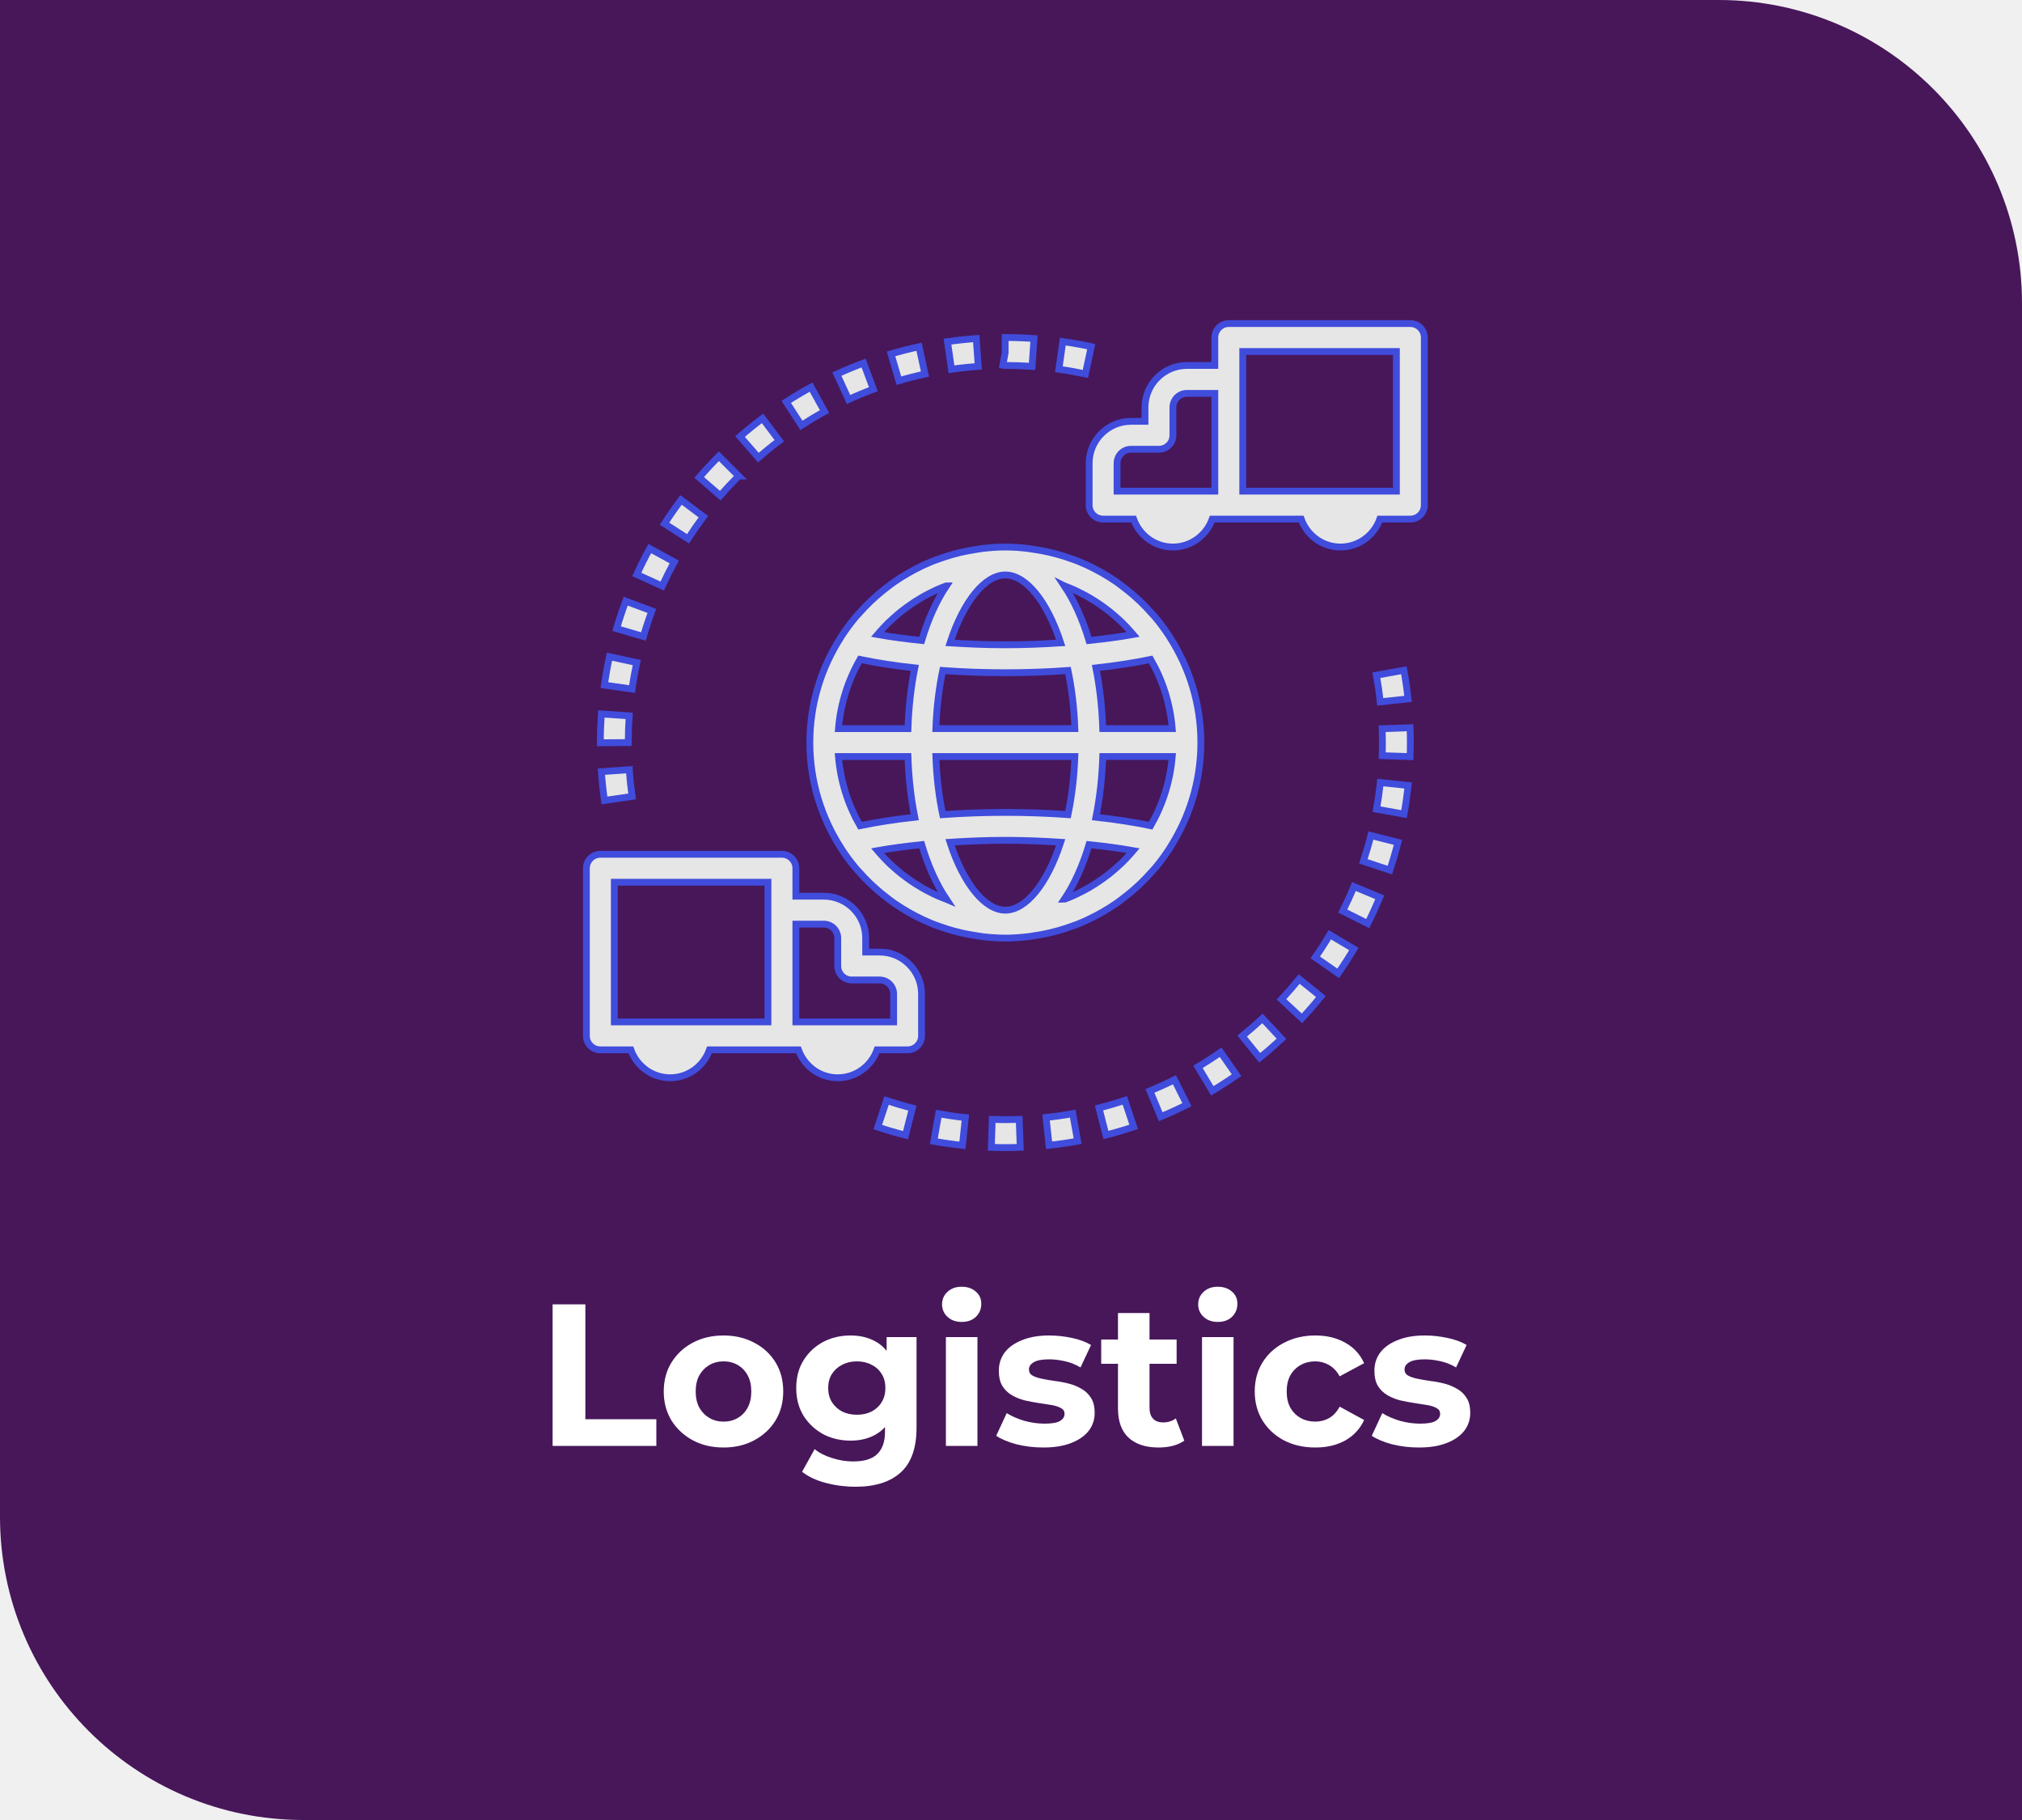
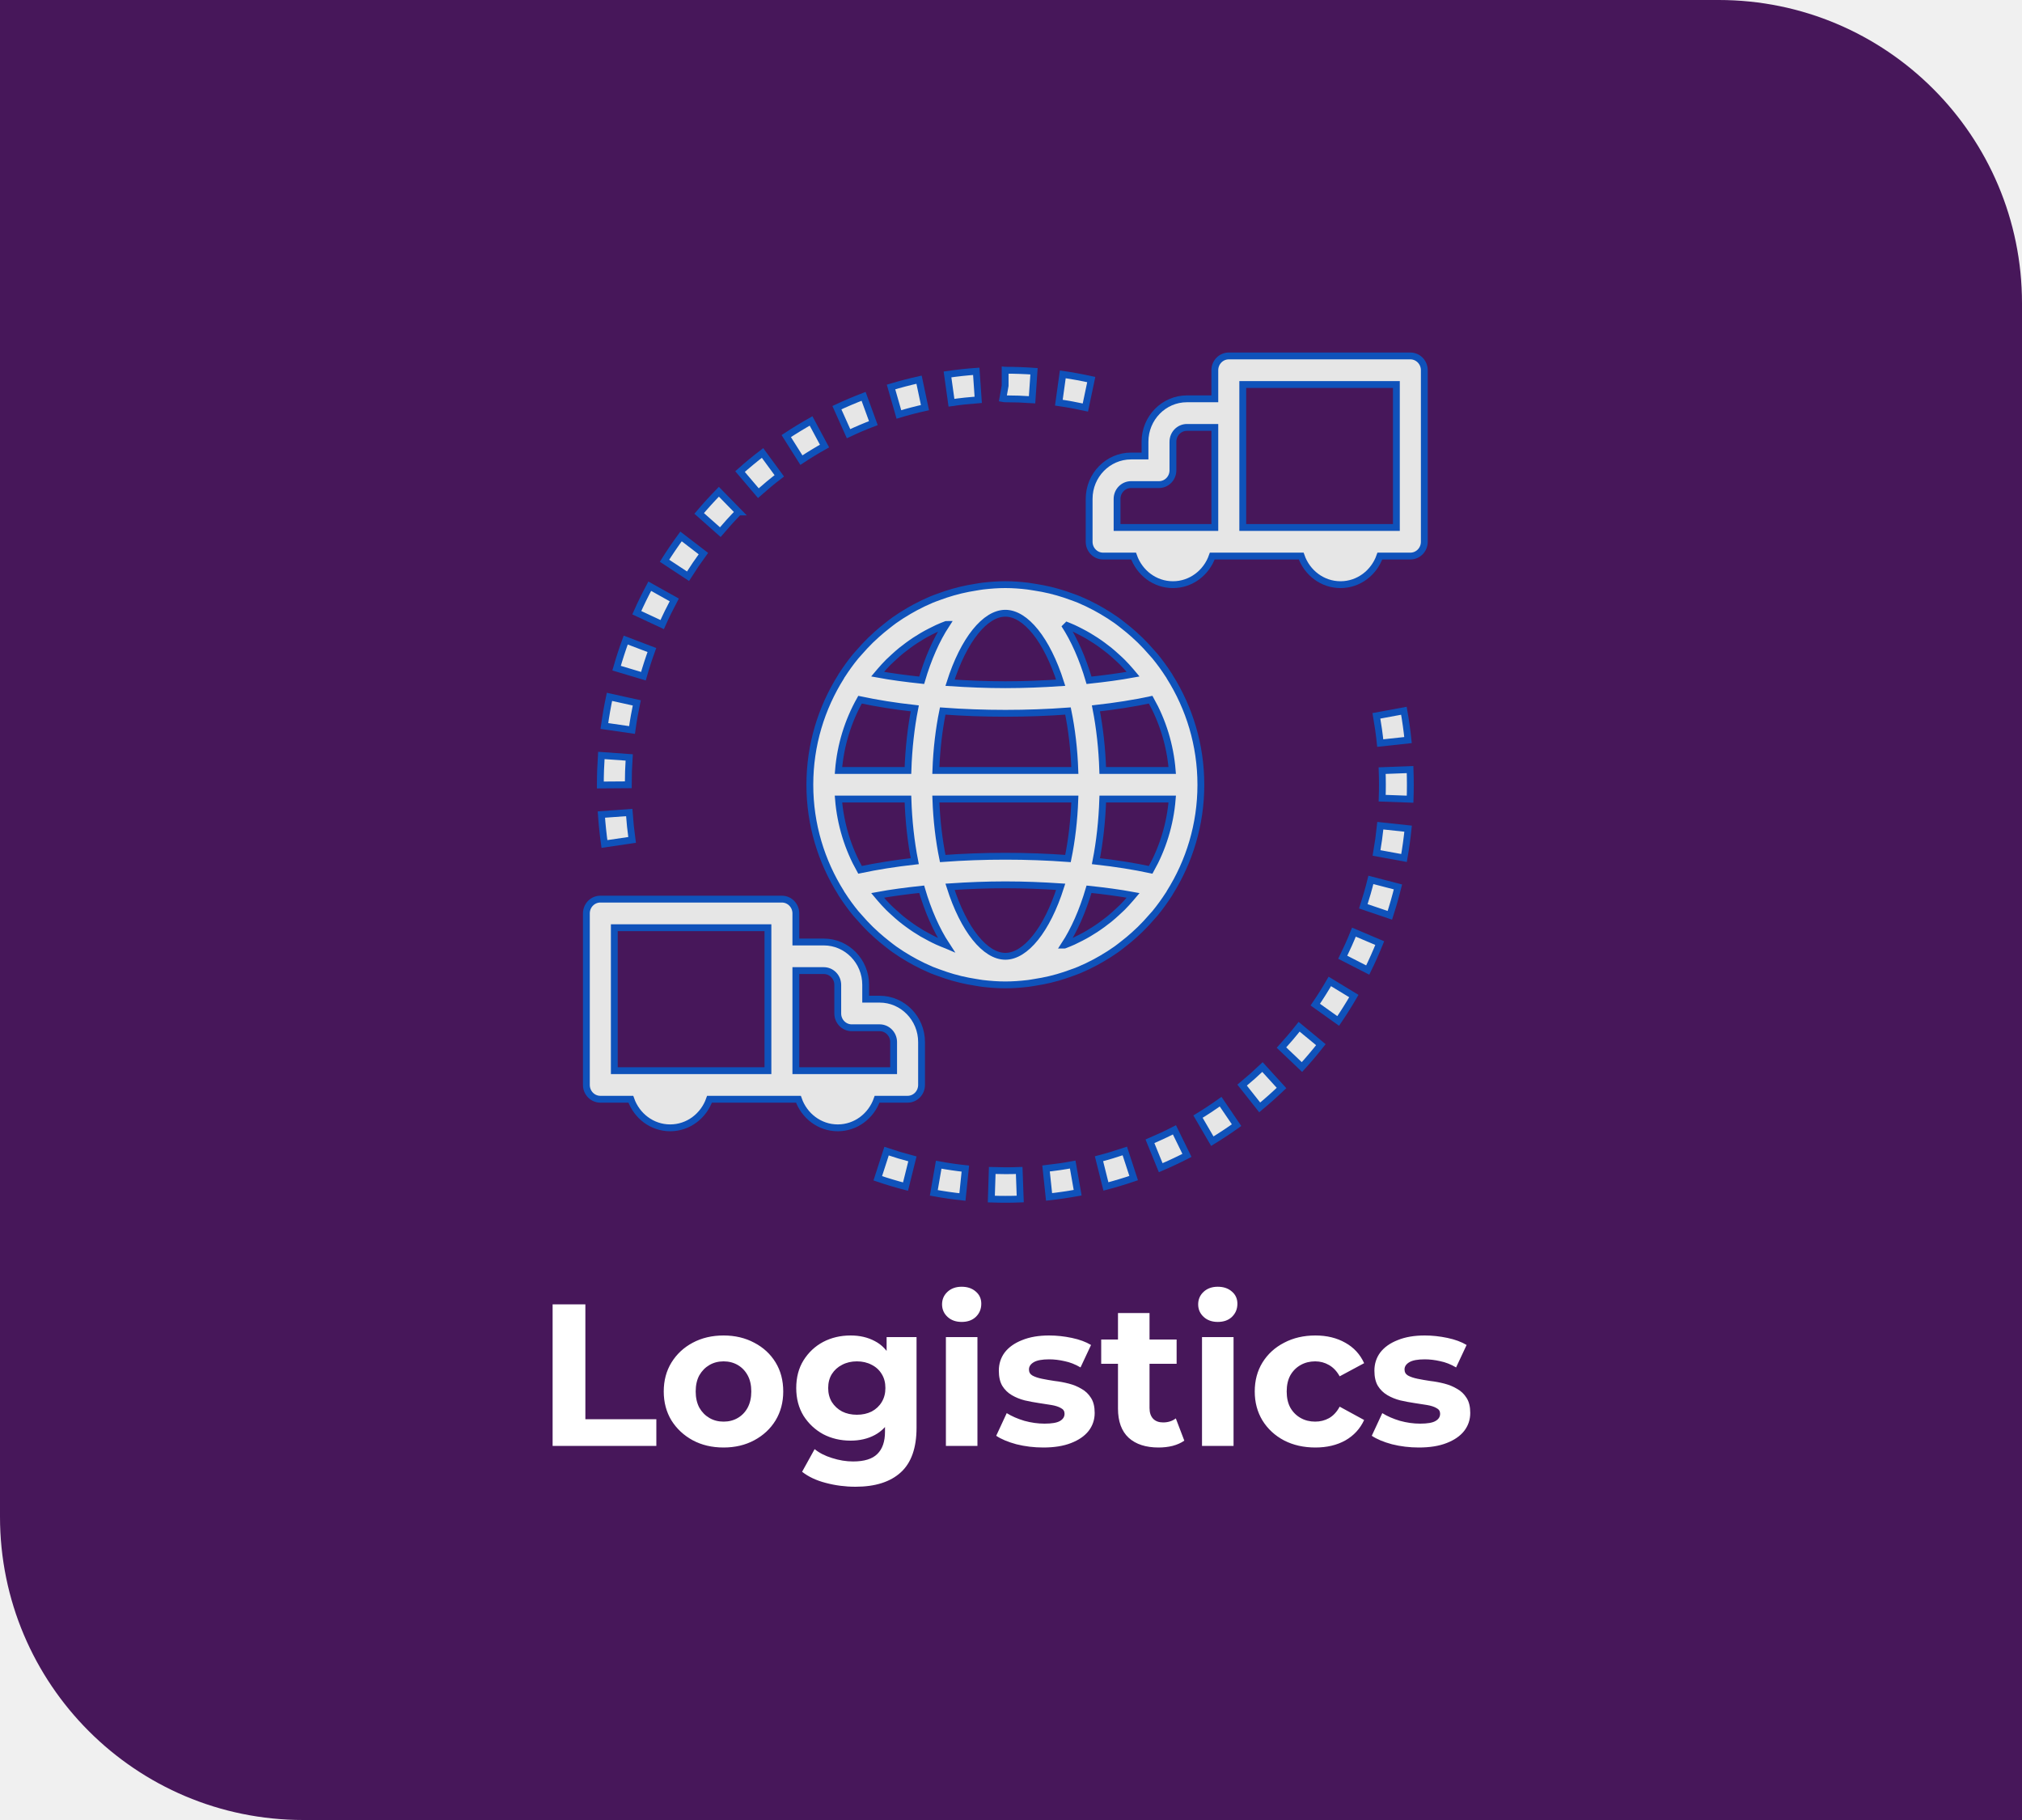
<svg xmlns="http://www.w3.org/2000/svg" width="200" height="180" viewBox="0 0 200 180" fill="none">
  <path d="M0 0H170C186.569 0 200 13.431 200 30V180H30C13.431 180 0 166.569 0 150V0Z" fill="#47175A" />
  <path d="M54.66 143V129H57.9V140.36H64.92V143H54.66ZM71.572 143.16C70.425 143.16 69.405 142.92 68.512 142.44C67.632 141.96 66.932 141.307 66.412 140.48C65.905 139.64 65.652 138.687 65.652 137.62C65.652 136.54 65.905 135.587 66.412 134.76C66.932 133.92 67.632 133.267 68.512 132.8C69.405 132.32 70.425 132.08 71.572 132.08C72.705 132.08 73.718 132.32 74.612 132.8C75.505 133.267 76.205 133.913 76.712 134.74C77.218 135.567 77.472 136.527 77.472 137.62C77.472 138.687 77.218 139.64 76.712 140.48C76.205 141.307 75.505 141.96 74.612 142.44C73.718 142.92 72.705 143.16 71.572 143.16ZM71.572 140.6C72.092 140.6 72.558 140.48 72.972 140.24C73.385 140 73.712 139.66 73.952 139.22C74.192 138.767 74.312 138.233 74.312 137.62C74.312 136.993 74.192 136.46 73.952 136.02C73.712 135.58 73.385 135.24 72.972 135C72.558 134.76 72.092 134.64 71.572 134.64C71.052 134.64 70.585 134.76 70.172 135C69.758 135.24 69.425 135.58 69.172 136.02C68.932 136.46 68.812 136.993 68.812 137.62C68.812 138.233 68.932 138.767 69.172 139.22C69.425 139.66 69.758 140 70.172 140.24C70.585 140.48 71.052 140.6 71.572 140.6ZM84.617 147.04C83.604 147.04 82.624 146.913 81.677 146.66C80.744 146.42 79.964 146.053 79.337 145.56L80.577 143.32C81.031 143.693 81.604 143.987 82.297 144.2C83.004 144.427 83.697 144.54 84.377 144.54C85.484 144.54 86.284 144.293 86.777 143.8C87.284 143.307 87.537 142.573 87.537 141.6V139.98L87.737 137.28L87.697 134.56V132.24H90.657V141.2C90.657 143.2 90.137 144.673 89.097 145.62C88.057 146.567 86.564 147.04 84.617 147.04ZM84.137 142.48C83.137 142.48 82.231 142.267 81.417 141.84C80.617 141.4 79.971 140.793 79.477 140.02C78.997 139.233 78.757 138.32 78.757 137.28C78.757 136.227 78.997 135.313 79.477 134.54C79.971 133.753 80.617 133.147 81.417 132.72C82.231 132.293 83.137 132.08 84.137 132.08C85.044 132.08 85.844 132.267 86.537 132.64C87.231 133 87.77 133.567 88.157 134.34C88.544 135.1 88.737 136.08 88.737 137.28C88.737 138.467 88.544 139.447 88.157 140.22C87.77 140.98 87.231 141.547 86.537 141.92C85.844 142.293 85.044 142.48 84.137 142.48ZM84.757 139.92C85.304 139.92 85.79 139.813 86.217 139.6C86.644 139.373 86.977 139.06 87.217 138.66C87.457 138.26 87.577 137.8 87.577 137.28C87.577 136.747 87.457 136.287 87.217 135.9C86.977 135.5 86.644 135.193 86.217 134.98C85.79 134.753 85.304 134.64 84.757 134.64C84.21 134.64 83.724 134.753 83.297 134.98C82.871 135.193 82.531 135.5 82.277 135.9C82.037 136.287 81.917 136.747 81.917 137.28C81.917 137.8 82.037 138.26 82.277 138.66C82.531 139.06 82.871 139.373 83.297 139.6C83.724 139.813 84.21 139.92 84.757 139.92ZM93.561 143V132.24H96.681V143H93.561ZM95.121 130.74C94.548 130.74 94.081 130.573 93.721 130.24C93.361 129.907 93.181 129.493 93.181 129C93.181 128.507 93.361 128.093 93.721 127.76C94.081 127.427 94.548 127.26 95.121 127.26C95.694 127.26 96.161 127.42 96.521 127.74C96.881 128.047 97.061 128.447 97.061 128.94C97.061 129.46 96.881 129.893 96.521 130.24C96.174 130.573 95.708 130.74 95.121 130.74ZM103.197 143.16C102.277 143.16 101.39 143.053 100.537 142.84C99.697 142.613 99.03 142.333 98.537 142L99.577 139.76C100.07 140.067 100.65 140.32 101.317 140.52C101.997 140.707 102.663 140.8 103.317 140.8C104.037 140.8 104.543 140.713 104.837 140.54C105.143 140.367 105.297 140.127 105.297 139.82C105.297 139.567 105.177 139.38 104.937 139.26C104.71 139.127 104.403 139.027 104.017 138.96C103.63 138.893 103.203 138.827 102.737 138.76C102.283 138.693 101.823 138.607 101.357 138.5C100.89 138.38 100.463 138.207 100.077 137.98C99.69 137.753 99.377 137.447 99.137 137.06C98.91 136.673 98.797 136.173 98.797 135.56C98.797 134.88 98.99 134.28 99.377 133.76C99.777 133.24 100.35 132.833 101.097 132.54C101.843 132.233 102.737 132.08 103.777 132.08C104.51 132.08 105.257 132.16 106.017 132.32C106.777 132.48 107.41 132.713 107.917 133.02L106.877 135.24C106.357 134.933 105.83 134.727 105.297 134.62C104.777 134.5 104.27 134.44 103.777 134.44C103.083 134.44 102.577 134.533 102.257 134.72C101.937 134.907 101.777 135.147 101.777 135.44C101.777 135.707 101.89 135.907 102.117 136.04C102.357 136.173 102.67 136.28 103.057 136.36C103.443 136.44 103.863 136.513 104.317 136.58C104.783 136.633 105.25 136.72 105.717 136.84C106.183 136.96 106.603 137.133 106.977 137.36C107.363 137.573 107.677 137.873 107.917 138.26C108.157 138.633 108.277 139.127 108.277 139.74C108.277 140.407 108.077 141 107.677 141.52C107.277 142.027 106.697 142.427 105.937 142.72C105.19 143.013 104.277 143.16 103.197 143.16ZM114.602 143.16C113.335 143.16 112.348 142.84 111.642 142.2C110.935 141.547 110.582 140.58 110.582 139.3V129.86H113.702V139.26C113.702 139.713 113.822 140.067 114.062 140.32C114.302 140.56 114.628 140.68 115.042 140.68C115.535 140.68 115.955 140.547 116.302 140.28L117.142 142.48C116.822 142.707 116.435 142.88 115.982 143C115.542 143.107 115.082 143.16 114.602 143.16ZM108.922 134.88V132.48H116.382V134.88H108.922ZM118.893 143V132.24H122.013V143H118.893ZM120.453 130.74C119.88 130.74 119.413 130.573 119.053 130.24C118.693 129.907 118.513 129.493 118.513 129C118.513 128.507 118.693 128.093 119.053 127.76C119.413 127.427 119.88 127.26 120.453 127.26C121.026 127.26 121.493 127.42 121.853 127.74C122.213 128.047 122.393 128.447 122.393 128.94C122.393 129.46 122.213 129.893 121.853 130.24C121.506 130.573 121.04 130.74 120.453 130.74ZM130.109 143.16C128.949 143.16 127.915 142.927 127.009 142.46C126.102 141.98 125.389 141.32 124.869 140.48C124.362 139.64 124.109 138.687 124.109 137.62C124.109 136.54 124.362 135.587 124.869 134.76C125.389 133.92 126.102 133.267 127.009 132.8C127.915 132.32 128.949 132.08 130.109 132.08C131.242 132.08 132.229 132.32 133.069 132.8C133.909 133.267 134.529 133.94 134.929 134.82L132.509 136.12C132.229 135.613 131.875 135.24 131.449 135C131.035 134.76 130.582 134.64 130.089 134.64C129.555 134.64 129.075 134.76 128.649 135C128.222 135.24 127.882 135.58 127.629 136.02C127.389 136.46 127.269 136.993 127.269 137.62C127.269 138.247 127.389 138.78 127.629 139.22C127.882 139.66 128.222 140 128.649 140.24C129.075 140.48 129.555 140.6 130.089 140.6C130.582 140.6 131.035 140.487 131.449 140.26C131.875 140.02 132.229 139.64 132.509 139.12L134.929 140.44C134.529 141.307 133.909 141.98 133.069 142.46C132.229 142.927 131.242 143.16 130.109 143.16ZM140.345 143.16C139.425 143.16 138.538 143.053 137.685 142.84C136.845 142.613 136.178 142.333 135.685 142L136.725 139.76C137.218 140.067 137.798 140.32 138.465 140.52C139.145 140.707 139.812 140.8 140.465 140.8C141.185 140.8 141.692 140.713 141.985 140.54C142.292 140.367 142.445 140.127 142.445 139.82C142.445 139.567 142.325 139.38 142.085 139.26C141.858 139.127 141.552 139.027 141.165 138.96C140.778 138.893 140.352 138.827 139.885 138.76C139.432 138.693 138.972 138.607 138.505 138.5C138.038 138.38 137.612 138.207 137.225 137.98C136.838 137.753 136.525 137.447 136.285 137.06C136.058 136.673 135.945 136.173 135.945 135.56C135.945 134.88 136.138 134.28 136.525 133.76C136.925 133.24 137.498 132.833 138.245 132.54C138.992 132.233 139.885 132.08 140.925 132.08C141.658 132.08 142.405 132.16 143.165 132.32C143.925 132.48 144.558 132.713 145.065 133.02L144.025 135.24C143.505 134.933 142.978 134.727 142.445 134.62C141.925 134.5 141.418 134.44 140.925 134.44C140.232 134.44 139.725 134.533 139.405 134.72C139.085 134.907 138.925 135.147 138.925 135.44C138.925 135.707 139.038 135.907 139.265 136.04C139.505 136.173 139.818 136.28 140.205 136.36C140.592 136.44 141.012 136.513 141.465 136.58C141.932 136.633 142.398 136.72 142.865 136.84C143.332 136.96 143.752 137.133 144.125 137.36C144.512 137.573 144.825 137.873 145.065 138.26C145.305 138.633 145.425 139.127 145.425 139.74C145.425 140.407 145.225 141 144.825 141.52C144.425 142.027 143.845 142.427 143.085 142.72C142.338 143.013 141.425 143.16 140.345 143.16Z" fill="white" />
-   <path d="M113.922 86.216C114.031 86.091 114.147 85.978 114.254 85.851C114.735 85.278 115.181 84.675 115.594 84.049C115.612 84.022 115.634 83.999 115.651 83.972C115.669 83.944 115.679 83.912 115.695 83.883C117.638 80.867 118.78 77.287 118.78 73.441C118.78 69.594 117.638 66.015 115.695 62.999C115.678 62.97 115.67 62.938 115.65 62.911C115.632 62.883 115.61 62.861 115.593 62.834C115.18 62.206 114.734 61.604 114.253 61.031C114.147 60.904 114.031 60.789 113.922 60.667C113.557 60.254 113.178 59.855 112.779 59.473C112.579 59.282 112.372 59.098 112.165 58.914C111.826 58.617 111.478 58.335 111.119 58.063C110.892 57.89 110.669 57.713 110.434 57.551C109.969 57.229 109.49 56.931 108.999 56.651C108.783 56.529 108.566 56.408 108.347 56.294C107.822 56.02 107.283 55.768 106.732 55.541C106.493 55.443 106.248 55.363 106.005 55.275C105.555 55.112 105.098 54.961 104.632 54.831C104.377 54.761 104.122 54.694 103.864 54.634C103.371 54.518 102.87 54.425 102.361 54.349C102.133 54.315 101.908 54.272 101.679 54.245C100.942 54.157 100.199 54.102 99.441 54.102C98.684 54.102 97.941 54.157 97.207 54.241C96.977 54.267 96.752 54.31 96.524 54.346C96.017 54.423 95.514 54.516 95.021 54.632C94.763 54.693 94.509 54.759 94.253 54.829C93.788 54.959 93.331 55.108 92.88 55.273C92.637 55.361 92.392 55.441 92.154 55.539C91.601 55.764 91.064 56.017 90.539 56.292C90.318 56.407 90.102 56.527 89.887 56.65C89.395 56.93 88.914 57.227 88.452 57.549C88.217 57.712 87.995 57.889 87.767 58.061C87.408 58.335 87.059 58.616 86.721 58.913C86.512 59.096 86.308 59.28 86.106 59.472C85.707 59.853 85.328 60.252 84.962 60.667C84.853 60.791 84.737 60.904 84.63 61.031C84.149 61.605 83.703 62.208 83.29 62.834C83.272 62.86 83.25 62.884 83.233 62.911C83.216 62.938 83.206 62.97 83.189 62.999C81.245 66.015 80.103 69.594 80.103 73.441C80.103 77.288 81.245 80.867 83.188 83.882C83.205 83.911 83.213 83.943 83.233 83.97C83.251 83.998 83.273 84.02 83.29 84.047C83.703 84.675 84.149 85.277 84.63 85.85C84.736 85.977 84.852 86.092 84.961 86.215C85.326 86.628 85.706 87.028 86.105 87.41C86.306 87.601 86.512 87.785 86.72 87.968C87.059 88.265 87.408 88.547 87.766 88.82C87.992 88.993 88.216 89.17 88.451 89.332C88.915 89.654 89.395 89.952 89.886 90.232C90.101 90.354 90.318 90.475 90.538 90.589C91.063 90.863 91.602 91.115 92.153 91.342C92.392 91.44 92.636 91.52 92.879 91.609C93.331 91.771 93.787 91.922 94.253 92.052C94.507 92.122 94.763 92.189 95.02 92.249C95.515 92.365 96.016 92.458 96.523 92.535C96.751 92.57 96.975 92.612 97.206 92.64C97.941 92.724 98.684 92.78 99.441 92.78C100.199 92.78 100.942 92.724 101.676 92.64C101.906 92.614 102.131 92.571 102.359 92.535C102.866 92.458 103.367 92.367 103.862 92.251C104.12 92.19 104.375 92.124 104.63 92.054C105.095 91.924 105.552 91.775 106.003 91.61C106.246 91.522 106.491 91.442 106.729 91.344C107.282 91.119 107.819 90.866 108.344 90.591C108.565 90.476 108.781 90.356 108.996 90.233C109.488 89.953 109.969 89.656 110.431 89.334C110.666 89.171 110.888 88.995 111.116 88.822C111.474 88.55 111.824 88.268 112.162 87.971C112.371 87.787 112.577 87.603 112.777 87.412C113.178 87.029 113.556 86.63 113.922 86.216L113.922 86.216ZM111.847 84.398C111.571 84.711 111.289 85.017 110.992 85.307C110.82 85.472 110.64 85.629 110.463 85.789C110.225 86.002 109.985 86.213 109.735 86.41C109.523 86.578 109.307 86.737 109.089 86.894C108.851 87.064 108.611 87.229 108.366 87.387C108.134 87.537 107.898 87.68 107.657 87.818C107.403 87.965 107.144 88.101 106.881 88.233C106.64 88.354 106.4 88.473 106.154 88.584C105.868 88.711 105.577 88.823 105.286 88.933C105.283 88.934 105.28 88.936 105.278 88.936C106.257 87.472 107.084 85.644 107.718 83.537C109.25 83.697 110.733 83.885 112.089 84.131C112.012 84.223 111.926 84.308 111.847 84.398L111.847 84.398ZM92.728 88.583C92.481 88.474 92.242 88.354 92.001 88.232C91.738 88.1 91.479 87.963 91.225 87.818C90.984 87.68 90.749 87.536 90.516 87.387C90.27 87.229 90.03 87.064 89.793 86.893C89.575 86.736 89.357 86.577 89.147 86.41C88.898 86.211 88.658 86.001 88.419 85.788C88.241 85.629 88.06 85.473 87.89 85.306C87.593 85.016 87.311 84.711 87.035 84.397C86.956 84.307 86.87 84.223 86.793 84.131C88.15 83.885 89.633 83.697 91.164 83.537C91.797 85.643 92.625 87.471 93.604 88.935C93.602 88.934 93.599 88.933 93.596 88.933C93.305 88.822 93.013 88.71 92.728 88.583L92.728 88.583ZM82.935 74.822H89.806C89.877 76.941 90.106 78.959 90.481 80.823C88.544 81.036 86.723 81.316 85.066 81.662C83.889 79.612 83.139 77.296 82.934 74.822L82.935 74.822ZM85.067 65.22C86.724 65.566 88.544 65.847 90.482 66.059C90.107 67.923 89.878 69.939 89.806 72.06H82.935C83.139 69.585 83.889 67.269 85.067 65.22L85.067 65.22ZM87.035 62.483C87.311 62.17 87.593 61.864 87.89 61.575C88.062 61.409 88.243 61.253 88.419 61.092C88.657 60.88 88.897 60.668 89.147 60.471C89.359 60.303 89.575 60.144 89.793 59.987C90.031 59.817 90.271 59.652 90.516 59.494C90.748 59.345 90.984 59.201 91.225 59.063C91.479 58.917 91.738 58.78 92.001 58.648C92.242 58.527 92.482 58.408 92.728 58.297C93.014 58.17 93.305 58.058 93.597 57.948C93.599 57.947 93.602 57.945 93.605 57.945C92.625 59.409 91.798 61.237 91.164 63.344C89.632 63.185 88.149 62.996 86.793 62.75C86.87 62.658 86.956 62.573 87.035 62.483L87.035 62.483ZM106.155 58.298C106.401 58.407 106.64 58.527 106.881 58.649C107.144 58.782 107.403 58.918 107.657 59.063C107.898 59.202 108.133 59.345 108.366 59.494C108.612 59.652 108.852 59.818 109.089 59.988C109.307 60.145 109.525 60.304 109.735 60.471C109.984 60.67 110.224 60.88 110.463 61.093C110.641 61.252 110.822 61.408 110.992 61.575C111.289 61.865 111.571 62.17 111.847 62.484C111.926 62.574 112.012 62.658 112.089 62.75C110.732 62.996 109.249 63.184 107.718 63.344C107.084 61.238 106.257 59.41 105.278 57.946C105.28 57.947 105.283 57.948 105.286 57.948C105.577 58.059 105.869 58.171 106.155 58.298L106.155 58.298ZM115.947 72.059H109.076C109.005 69.94 108.775 67.922 108.401 66.058C110.338 65.846 112.159 65.565 113.816 65.22C114.993 67.269 115.743 69.585 115.947 72.059L115.947 72.059ZM92.567 72.059C92.641 69.977 92.882 68.052 93.246 66.314C95.245 66.459 97.327 66.534 99.442 66.534C101.556 66.534 103.638 66.459 105.637 66.314C106.001 68.051 106.242 69.977 106.316 72.059H92.567ZM106.316 74.822C106.242 76.904 106.001 78.829 105.637 80.567C103.638 80.422 101.556 80.347 99.442 80.347C97.327 80.347 95.245 80.422 93.247 80.567C92.882 78.83 92.642 76.904 92.567 74.822H106.316ZM104.915 63.581C103.139 63.696 101.314 63.771 99.442 63.771C97.569 63.771 95.744 63.696 93.969 63.581C95.33 59.399 97.452 56.864 99.442 56.864C101.431 56.864 103.554 59.399 104.915 63.581ZM93.969 83.3C95.744 83.184 97.569 83.109 99.442 83.109C101.314 83.109 103.139 83.184 104.915 83.3C103.554 87.482 101.431 90.016 99.442 90.016C97.452 90.016 95.33 87.482 93.969 83.3ZM108.401 80.822C108.776 78.959 109.005 76.942 109.077 74.821H115.948C115.742 77.295 114.992 79.612 113.816 81.66C112.158 81.315 110.338 81.033 108.401 80.822L108.401 80.822Z" fill="#E6E6E6" stroke="#404CDC" stroke-width="0.676" />
-   <path d="M98.145 110.714L98.054 113.474C98.514 113.491 98.978 113.499 99.442 113.499C99.933 113.499 100.424 113.491 100.913 113.471L100.811 110.711C99.925 110.743 99.032 110.743 98.145 110.714H98.145Z" fill="#E6E6E6" stroke="#404CDC" stroke-width="0.676" />
-   <path d="M86.822 111.469C87.723 111.768 88.647 112.038 89.567 112.271L90.248 109.594C89.39 109.376 88.529 109.123 87.691 108.846L86.822 111.469Z" fill="#E6E6E6" stroke="#404CDC" stroke-width="0.676" />
-   <path d="M134.851 85.187L137.473 86.056C137.771 85.156 138.041 84.231 138.274 83.312L135.597 82.633C135.38 83.488 135.128 84.348 134.851 85.187L134.851 85.187Z" fill="#E6E6E6" stroke="#404CDC" stroke-width="0.676" />
-   <path d="M92.365 112.876C93.3 113.043 94.253 113.179 95.197 113.277L95.486 110.531C94.606 110.438 93.72 110.312 92.848 110.156L92.365 112.876Z" fill="#E6E6E6" stroke="#404CDC" stroke-width="0.676" />
-   <path d="M132.814 90.107L135.285 91.343C135.711 90.494 136.11 89.617 136.473 88.74L133.92 87.682C133.582 88.499 133.21 89.315 132.814 90.107L132.814 90.107Z" fill="#E6E6E6" stroke="#404CDC" stroke-width="0.676" />
-   <path d="M136.157 80.03L138.877 80.516C139.044 79.581 139.178 78.628 139.279 77.683L136.532 77.394C136.437 78.273 136.312 79.16 136.157 80.03H136.157Z" fill="#E6E6E6" stroke="#404CDC" stroke-width="0.676" />
-   <path d="M136.712 72.073C136.729 72.526 136.737 72.982 136.737 73.441C136.737 73.873 136.73 74.306 136.714 74.737L139.476 74.833C139.492 74.371 139.499 73.907 139.499 73.441C139.499 72.951 139.491 72.462 139.473 71.973L136.712 72.073Z" fill="#E6E6E6" stroke="#404CDC" stroke-width="0.676" />
-   <path d="M139.27 69.122C139.17 68.183 139.034 67.23 138.863 66.289L136.145 66.779C136.302 67.654 136.429 68.539 136.522 69.412L139.27 69.122Z" fill="#E6E6E6" stroke="#404CDC" stroke-width="0.676" />
-   <path d="M126.755 98.838L128.779 100.719C129.427 100.022 130.057 99.295 130.65 98.556L128.498 96.824C127.946 97.511 127.359 98.188 126.755 98.838H126.755Z" fill="#E6E6E6" stroke="#404CDC" stroke-width="0.676" />
-   <path d="M103.467 110.523L103.765 113.269C104.714 113.167 105.666 113.029 106.593 112.863L106.104 110.143C105.241 110.299 104.352 110.426 103.467 110.523L103.467 110.523Z" fill="#E6E6E6" stroke="#404CDC" stroke-width="0.676" />
-   <path d="M130.096 94.686L132.364 96.265C132.904 95.487 133.425 94.679 133.912 93.858L131.536 92.447C131.084 93.211 130.598 93.964 130.096 94.686L130.096 94.686Z" fill="#E6E6E6" stroke="#404CDC" stroke-width="0.676" />
-   <path d="M122.862 102.467L124.599 104.618C125.334 104.024 126.059 103.393 126.758 102.744L124.875 100.723C124.223 101.328 123.546 101.915 122.862 102.467Z" fill="#E6E6E6" stroke="#404CDC" stroke-width="0.676" />
-   <path d="M118.497 105.509L119.912 107.884C120.725 107.398 121.534 106.877 122.312 106.336L120.734 104.066C120.01 104.571 119.257 105.057 118.497 105.509H118.497Z" fill="#E6E6E6" stroke="#404CDC" stroke-width="0.676" />
-   <path d="M108.704 109.58L109.389 112.257C110.309 112.021 111.232 111.75 112.133 111.449L111.258 108.83C110.42 109.108 109.561 109.36 108.704 109.58L108.704 109.58Z" fill="#E6E6E6" stroke="#404CDC" stroke-width="0.676" />
-   <path d="M113.745 107.895L114.808 110.445C115.689 110.078 116.562 109.679 117.404 109.256L116.166 106.787C115.381 107.181 114.566 107.553 113.745 107.895L113.745 107.895Z" fill="#E6E6E6" stroke="#404CDC" stroke-width="0.676" />
-   <path d="M69.573 51.1L67.362 49.443C66.792 50.204 66.242 50.995 65.729 51.793L68.053 53.288C68.532 52.545 69.043 51.808 69.573 51.1L69.573 51.1Z" fill="#E6E6E6" stroke="#404CDC" stroke-width="0.676" />
-   <path d="M62.521 78.771C62.396 77.892 62.301 77.002 62.238 76.123L59.482 76.318C59.549 77.263 59.653 78.219 59.786 79.163L62.521 78.771Z" fill="#E6E6E6" stroke="#404CDC" stroke-width="0.676" />
-   <path d="M73.198 43.173L75.01 45.258C75.679 44.678 76.375 44.114 77.082 43.585L75.424 41.375C74.665 41.944 73.917 42.548 73.198 43.173Z" fill="#E6E6E6" stroke="#404CDC" stroke-width="0.676" />
-   <path d="M77.77 39.745L79.267 42.068C80.005 41.592 80.775 41.133 81.555 40.706L80.224 38.283C79.388 38.743 78.561 39.235 77.77 39.745L77.77 39.745Z" fill="#E6E6E6" stroke="#404CDC" stroke-width="0.676" />
-   <path d="M59.479 70.606C59.415 71.549 59.381 72.502 59.381 73.442V73.461L62.144 73.442C62.144 72.566 62.174 71.676 62.235 70.798L59.479 70.606Z" fill="#E6E6E6" stroke="#404CDC" stroke-width="0.676" />
-   <path d="M60.283 64.945C60.081 65.876 59.913 66.823 59.78 67.76L62.515 68.148C62.638 67.275 62.797 66.393 62.983 65.528L60.283 64.945Z" fill="#E6E6E6" stroke="#404CDC" stroke-width="0.676" />
-   <path d="M83.93 39.511C84.74 39.139 85.565 38.797 86.385 38.492L85.42 35.904C84.539 36.232 83.651 36.6 82.779 36.999L83.93 39.511Z" fill="#E6E6E6" stroke="#404CDC" stroke-width="0.676" />
-   <path d="M73.061 47.074L71.106 45.121C70.433 45.795 69.777 46.5 69.156 47.217L71.245 49.025C71.823 48.357 72.433 47.701 73.06 47.074H73.061Z" fill="#E6E6E6" stroke="#404CDC" stroke-width="0.676" />
-   <path d="M99.42 34.877L99.194 36.121C99.275 36.137 99.359 36.145 99.441 36.145C100.321 36.145 101.209 36.175 102.084 36.236L102.277 33.481C101.339 33.415 100.385 33.382 99.441 33.382L99.42 33.381L99.42 34.877Z" fill="#E6E6E6" stroke="#404CDC" stroke-width="0.676" />
-   <path d="M107.356 36.984L107.938 34.284C107.016 34.085 106.069 33.915 105.123 33.781L104.733 36.516C105.615 36.641 106.497 36.8 107.356 36.984L107.356 36.984Z" fill="#E6E6E6" stroke="#404CDC" stroke-width="0.676" />
-   <path d="M88.911 37.651C89.764 37.4 90.633 37.179 91.49 36.994L90.906 34.293C89.984 34.493 89.051 34.73 88.133 34.999L88.911 37.651Z" fill="#E6E6E6" stroke="#404CDC" stroke-width="0.676" />
-   <path d="M66.691 55.577L64.267 54.252C63.812 55.085 63.38 55.945 62.985 56.813L65.498 57.959C65.867 57.153 66.269 56.352 66.691 55.577L66.691 55.577Z" fill="#E6E6E6" stroke="#404CDC" stroke-width="0.676" />
-   <path d="M94.111 36.522C94.991 36.395 95.882 36.301 96.758 36.239L96.564 33.484C95.622 33.549 94.665 33.651 93.72 33.787L94.111 36.522Z" fill="#E6E6E6" stroke="#404CDC" stroke-width="0.676" />
-   <path d="M64.479 60.42L61.891 59.457C61.557 60.349 61.255 61.264 60.988 62.172L63.641 62.949C63.888 62.102 64.17 61.251 64.479 60.42L64.479 60.42Z" fill="#E6E6E6" stroke="#404CDC" stroke-width="0.676" />
-   <path d="M139.5 32H121.543C120.78 32 120.161 32.617 120.161 33.381V36.144H117.399C115.114 36.144 113.254 38.003 113.254 40.288V41.669H111.873C109.588 41.669 107.729 43.529 107.729 45.814V49.958C107.729 50.722 108.348 51.339 109.11 51.339H112.127C112.699 52.943 114.218 54.102 116.017 54.102C117.815 54.102 119.335 52.943 119.907 51.339H128.704C129.275 52.943 130.795 54.102 132.594 54.102C134.392 54.102 135.911 52.943 136.484 51.339H139.5C140.263 51.339 140.882 50.722 140.882 49.958V33.381C140.882 32.617 140.263 32 139.5 32H139.5ZM110.492 45.814C110.492 45.051 111.112 44.432 111.873 44.432H114.636C115.398 44.432 116.017 43.815 116.017 43.051V40.288C116.017 39.526 116.638 38.907 117.399 38.907H120.161V48.576H110.492V45.814ZM138.119 48.576H122.924V34.763H138.119V48.576Z" fill="#E6E6E6" stroke="#404CDC" stroke-width="0.676" />
-   <path d="M87.008 94.16H85.627V92.778C85.627 90.493 83.768 88.634 81.483 88.634H78.72V85.872C78.72 85.108 78.101 84.49 77.339 84.49H59.381C58.619 84.49 58 85.108 58 85.872V102.448C58 103.212 58.619 103.829 59.381 103.829H62.398C62.97 105.433 64.49 106.592 66.288 106.592C68.086 106.592 69.606 105.433 70.178 103.829H78.975C79.546 105.433 81.066 106.592 82.865 106.592C84.663 106.592 86.182 105.433 86.755 103.829H89.771C90.534 103.829 91.153 103.212 91.153 102.448V98.304C91.153 96.019 89.293 94.16 87.009 94.16H87.008ZM60.763 87.253H75.958V101.067H60.763V87.253ZM88.39 101.067H78.72V91.397H81.483C82.244 91.397 82.864 92.016 82.864 92.778V95.541C82.864 96.305 83.484 96.922 84.246 96.922H87.008C87.769 96.922 88.39 97.542 88.39 98.304V101.067Z" fill="#E6E6E6" stroke="#404CDC" stroke-width="0.676" />
+   <path d="M113.922 90.689C114.031 90.561 114.147 90.446 114.254 90.316C114.735 89.729 115.181 89.112 115.594 88.471C115.612 88.444 115.634 88.42 115.651 88.392C115.669 88.364 115.679 88.332 115.695 88.302C117.638 85.215 118.78 81.552 118.78 77.615C118.78 73.678 117.638 70.014 115.695 66.928C115.678 66.899 115.67 66.866 115.65 66.838C115.632 66.81 115.61 66.787 115.593 66.759C115.18 66.117 114.734 65.501 114.253 64.914C114.147 64.784 114.031 64.667 113.922 64.541C113.557 64.118 113.178 63.71 112.779 63.32C112.579 63.124 112.372 62.936 112.165 62.748C111.826 62.443 111.478 62.155 111.119 61.877C110.892 61.7 110.669 61.519 110.434 61.352C109.969 61.023 109.49 60.718 108.999 60.432C108.783 60.306 108.566 60.183 108.347 60.066C107.822 59.786 107.283 59.528 106.732 59.295C106.493 59.195 106.248 59.113 106.005 59.023C105.555 58.856 105.098 58.702 104.632 58.569C104.377 58.497 104.122 58.429 103.864 58.367C103.371 58.248 102.87 58.154 102.361 58.076C102.133 58.041 101.908 57.997 101.679 57.969C100.942 57.879 100.199 57.822 99.441 57.822C98.684 57.822 97.941 57.879 97.207 57.965C96.977 57.992 96.752 58.036 96.524 58.072C96.017 58.151 95.514 58.246 95.021 58.365C94.763 58.428 94.509 58.495 94.253 58.567C93.788 58.7 93.331 58.852 92.88 59.021C92.637 59.111 92.392 59.193 92.154 59.293C91.601 59.524 91.064 59.783 90.539 60.064C90.318 60.181 90.102 60.304 89.887 60.43C89.395 60.717 88.914 61.021 88.452 61.35C88.217 61.517 87.995 61.698 87.767 61.875C87.408 62.155 87.059 62.443 86.721 62.747C86.512 62.934 86.308 63.122 86.106 63.318C85.707 63.708 85.328 64.117 84.962 64.541C84.853 64.669 84.737 64.784 84.63 64.914C84.149 65.501 83.703 66.118 83.29 66.759C83.272 66.786 83.25 66.81 83.233 66.838C83.216 66.866 83.206 66.898 83.189 66.928C81.245 70.014 80.103 73.677 80.103 77.615C80.103 81.552 81.245 85.215 83.188 88.301C83.205 88.331 83.213 88.363 83.233 88.391C83.251 88.42 83.273 88.442 83.29 88.47C83.703 89.112 84.149 89.729 84.63 90.315C84.736 90.445 84.852 90.562 84.961 90.688C85.326 91.111 85.706 91.52 86.105 91.911C86.306 92.107 86.512 92.295 86.72 92.482C87.059 92.786 87.408 93.075 87.766 93.354C87.992 93.531 88.216 93.712 88.451 93.879C88.915 94.208 89.395 94.513 89.886 94.799C90.101 94.925 90.318 95.048 90.538 95.165C91.063 95.445 91.602 95.704 92.153 95.936C92.392 96.036 92.636 96.118 92.879 96.208C93.331 96.375 93.787 96.529 94.253 96.662C94.507 96.734 94.763 96.802 95.02 96.864C95.515 96.983 96.016 97.077 96.523 97.157C96.751 97.192 96.975 97.236 97.206 97.264C97.941 97.35 98.684 97.407 99.441 97.407C100.199 97.407 100.942 97.35 101.676 97.264C101.906 97.237 102.131 97.194 102.359 97.157C102.866 97.078 103.367 96.985 103.862 96.866C104.12 96.803 104.375 96.736 104.63 96.664C105.095 96.531 105.552 96.379 106.003 96.21C106.246 96.12 106.491 96.038 106.729 95.938C107.282 95.707 107.819 95.448 108.344 95.167C108.565 95.05 108.781 94.927 108.996 94.801C109.488 94.514 109.969 94.21 110.431 93.881C110.666 93.714 110.888 93.533 111.116 93.356C111.474 93.078 111.824 92.79 112.162 92.485C112.371 92.297 112.577 92.109 112.777 91.913C113.178 91.522 113.556 91.113 113.922 90.689L113.922 90.689ZM111.847 88.828C111.571 89.149 111.289 89.462 110.992 89.759C110.82 89.928 110.64 90.088 110.463 90.252C110.225 90.47 109.985 90.686 109.735 90.888C109.523 91.059 109.307 91.222 109.089 91.383C108.851 91.557 108.611 91.727 108.366 91.888C108.134 92.041 107.898 92.188 107.657 92.329C107.403 92.479 107.144 92.619 106.881 92.753C106.64 92.878 106.4 92.999 106.154 93.112C105.868 93.243 105.577 93.357 105.286 93.47C105.283 93.472 105.28 93.473 105.278 93.473C106.257 91.975 107.084 90.104 107.718 87.948C109.25 88.111 110.733 88.304 112.089 88.556C112.012 88.65 111.926 88.736 111.847 88.828L111.847 88.828ZM92.728 93.112C92.481 93 92.242 92.877 92.001 92.753C91.738 92.617 91.479 92.477 91.225 92.329C90.984 92.187 90.749 92.04 90.516 91.888C90.27 91.727 90.03 91.557 89.793 91.383C89.575 91.222 89.357 91.059 89.147 90.888C88.898 90.684 88.658 90.469 88.419 90.252C88.241 90.089 88.06 89.929 87.89 89.758C87.593 89.461 87.311 89.149 87.035 88.828C86.956 88.736 86.87 88.65 86.793 88.555C88.15 88.303 89.633 88.112 91.164 87.947C91.797 90.103 92.625 91.974 93.604 93.472C93.602 93.471 93.599 93.47 93.596 93.47C93.305 93.356 93.013 93.242 92.728 93.112L92.728 93.112ZM82.935 79.028H89.806C89.877 81.197 90.106 83.263 90.481 85.17C88.544 85.388 86.723 85.675 85.066 86.028C83.889 83.931 83.139 81.56 82.934 79.028L82.935 79.028ZM85.067 69.202C86.724 69.555 88.544 69.843 90.482 70.06C90.107 71.967 89.878 74.031 89.806 76.201H82.935C83.139 73.669 83.889 71.298 85.067 69.202L85.067 69.202ZM87.035 66.401C87.311 66.08 87.593 65.767 87.89 65.47C88.062 65.3 88.243 65.141 88.419 64.977C88.657 64.759 88.897 64.543 89.147 64.341C89.359 64.17 89.575 64.007 89.793 63.846C90.031 63.672 90.271 63.502 90.516 63.341C90.748 63.188 90.984 63.041 91.225 62.9C91.479 62.75 91.738 62.61 92.001 62.476C92.242 62.351 92.482 62.23 92.728 62.117C93.014 61.986 93.305 61.872 93.597 61.759C93.599 61.757 93.602 61.756 93.605 61.756C92.625 63.254 91.798 65.125 91.164 67.281C89.632 67.118 88.149 66.925 86.793 66.673C86.87 66.579 86.956 66.493 87.035 66.401L87.035 66.401ZM106.155 62.117C106.401 62.229 106.64 62.352 106.881 62.476C107.144 62.612 107.403 62.752 107.657 62.9C107.898 63.042 108.133 63.189 108.366 63.342C108.612 63.502 108.852 63.672 109.089 63.846C109.307 64.007 109.525 64.17 109.735 64.341C109.984 64.545 110.224 64.76 110.463 64.977C110.641 65.14 110.822 65.3 110.992 65.471C111.289 65.767 111.571 66.08 111.847 66.401C111.926 66.493 112.012 66.579 112.089 66.674C110.732 66.926 109.249 67.118 107.718 67.282C107.084 65.126 106.257 63.255 105.278 61.757C105.28 61.758 105.283 61.759 105.286 61.759C105.577 61.873 105.869 61.987 106.155 62.117L106.155 62.117ZM115.947 76.201H109.076C109.005 74.032 108.775 71.966 108.401 70.059C110.338 69.841 112.159 69.554 113.816 69.201C114.993 71.298 115.743 73.669 115.947 76.201L115.947 76.201ZM92.567 76.201C92.641 74.07 92.882 72.1 93.246 70.321C95.245 70.469 97.327 70.546 99.442 70.546C101.556 70.546 103.638 70.469 105.637 70.321C106.001 72.098 106.242 74.07 106.316 76.201H92.567ZM106.316 79.028C106.242 81.159 106.001 83.129 105.637 84.908C103.638 84.76 101.556 84.683 99.442 84.683C97.327 84.683 95.245 84.76 93.247 84.908C92.882 83.131 92.642 81.159 92.567 79.028H106.316ZM104.915 67.523C103.139 67.642 101.314 67.718 99.442 67.718C97.569 67.718 95.744 67.642 93.969 67.523C95.33 63.244 97.452 60.65 99.442 60.65C101.431 60.65 103.554 63.244 104.915 67.523ZM93.969 87.705C95.744 87.586 97.569 87.51 99.442 87.51C101.314 87.51 103.139 87.586 104.915 87.705C103.554 91.985 101.431 94.579 99.442 94.579C97.452 94.579 95.33 91.985 93.969 87.705ZM108.401 85.169C108.776 83.262 109.005 81.198 109.077 79.028H115.948C115.742 81.56 114.992 83.93 113.816 86.027C112.158 85.673 110.338 85.385 108.401 85.169L108.401 85.169Z" fill="#E6E6E6" stroke="#0F52BA" stroke-width="0.676" />
+   <path d="M98.145 115.763L98.054 118.588C98.514 118.605 98.978 118.613 99.442 118.613C99.933 118.613 100.424 118.605 100.913 118.585L100.811 115.76C99.925 115.793 99.032 115.793 98.145 115.763H98.145Z" fill="#E6E6E6" stroke="#0F52BA" stroke-width="0.676" />
+   <path d="M86.822 116.534C87.723 116.84 88.647 117.117 89.567 117.356L90.248 114.616C89.39 114.392 88.529 114.134 87.691 113.85L86.822 116.534Z" fill="#E6E6E6" stroke="#0F52BA" stroke-width="0.676" />
+   <path d="M134.851 89.636L137.473 90.525C137.771 89.603 138.041 88.657 138.274 87.717L135.597 87.022C135.38 87.897 135.128 88.777 134.851 89.636L134.851 89.636Z" fill="#E6E6E6" stroke="#0F52BA" stroke-width="0.676" />
+   <path d="M92.365 117.975C93.3 118.146 94.253 118.285 95.197 118.385L95.486 115.575C94.606 115.48 93.72 115.351 92.848 115.191L92.365 117.975Z" fill="#E6E6E6" stroke="#0F52BA" stroke-width="0.676" />
+   <path d="M132.814 94.674L135.285 95.939C135.711 95.069 136.11 94.172 136.473 93.274L133.92 92.191C133.582 93.028 133.21 93.863 132.814 94.674L132.814 94.674Z" fill="#E6E6E6" stroke="#0F52BA" stroke-width="0.676" />
+   <path d="M136.157 84.359L138.877 84.857C139.044 83.9 139.178 82.924 139.279 81.957L136.532 81.662C136.437 82.561 136.312 83.469 136.157 84.359H136.157Z" fill="#E6E6E6" stroke="#0F52BA" stroke-width="0.676" />
+   <path d="M136.712 76.216C136.729 76.68 136.737 77.146 136.737 77.616C136.737 78.058 136.73 78.501 136.714 78.942L139.476 79.041C139.492 78.568 139.499 78.093 139.499 77.616C139.499 77.114 139.491 76.614 139.473 76.113L136.712 76.216Z" fill="#E6E6E6" stroke="#0F52BA" stroke-width="0.676" />
+   <path d="M139.27 73.194C139.17 72.233 139.034 71.257 138.863 70.295L136.145 70.797C136.302 71.692 136.429 72.598 136.522 73.491L139.27 73.194Z" fill="#E6E6E6" stroke="#0F52BA" stroke-width="0.676" />
+   <path d="M126.755 103.608L128.779 105.532C129.427 104.82 130.057 104.075 130.65 103.32L128.498 101.547C127.946 102.249 127.359 102.942 126.755 103.608H126.755Z" fill="#E6E6E6" stroke="#0F52BA" stroke-width="0.676" />
+   <path d="M103.467 115.565L103.765 118.376C104.714 118.271 105.666 118.129 106.593 117.96L106.104 115.176C105.241 115.336 104.352 115.466 103.467 115.565L103.467 115.565Z" fill="#E6E6E6" stroke="#0F52BA" stroke-width="0.676" />
+   <path d="M130.096 99.358L132.364 100.974C132.904 100.178 133.425 99.35 133.912 98.51L131.536 97.066C131.084 97.848 130.598 98.619 130.096 99.358L130.096 99.358Z" fill="#E6E6E6" stroke="#0F52BA" stroke-width="0.676" />
+   <path d="M122.862 107.321L124.599 109.522C125.334 108.914 126.059 108.268 126.758 107.603L124.875 105.535C124.223 106.154 123.546 106.755 122.862 107.321Z" fill="#E6E6E6" stroke="#0F52BA" stroke-width="0.676" />
+   <path d="M118.497 110.434L119.912 112.864C120.725 112.367 121.534 111.834 122.312 111.28L120.734 108.957C120.01 109.474 119.257 109.971 118.497 110.434H118.497Z" fill="#E6E6E6" stroke="#0F52BA" stroke-width="0.676" />
+   <path d="M108.704 114.601L109.389 117.341C110.309 117.099 111.232 116.822 112.133 116.514L111.258 113.834C110.42 114.118 109.561 114.377 108.704 114.601L108.704 114.601Z" fill="#E6E6E6" stroke="#0F52BA" stroke-width="0.676" />
+   <path d="M113.745 112.876L114.808 115.486C115.689 115.11 116.562 114.702 117.404 114.269L116.166 111.742C115.381 112.145 114.566 112.526 113.745 112.876L113.745 112.876Z" fill="#E6E6E6" stroke="#0F52BA" stroke-width="0.676" />
+   <path d="M69.573 54.75L67.362 53.055C66.792 53.834 66.242 54.643 65.729 55.459L68.053 56.989C68.532 56.229 69.043 55.475 69.573 54.75L69.573 54.75Z" fill="#E6E6E6" stroke="#0F52BA" stroke-width="0.676" />
+   <path d="M62.521 83.069C62.396 82.17 62.301 81.259 62.238 80.359L59.482 80.559C59.549 81.526 59.653 82.504 59.786 83.471L62.521 83.069Z" fill="#E6E6E6" stroke="#0F52BA" stroke-width="0.676" />
+   <path d="M73.198 46.639L75.01 48.773C75.679 48.179 76.375 47.602 77.082 47.061L75.424 44.799C74.665 45.381 73.917 46 73.198 46.639Z" fill="#E6E6E6" stroke="#0F52BA" stroke-width="0.676" />
+   <path d="M77.77 43.129L79.267 45.507C80.005 45.019 80.775 44.55 81.555 44.113L80.224 41.633C79.388 42.104 78.561 42.607 77.77 43.129L77.77 43.129Z" fill="#E6E6E6" stroke="#0F52BA" stroke-width="0.676" />
+   <path d="M59.479 74.715C59.415 75.68 59.381 76.656 59.381 77.617V77.637L62.144 77.617C62.144 76.721 62.174 75.81 62.235 74.912L59.479 74.715Z" fill="#E6E6E6" stroke="#0F52BA" stroke-width="0.676" />
+   <path d="M60.283 68.92C60.081 69.873 59.913 70.841 59.78 71.801L62.515 72.198C62.638 71.304 62.797 70.401 62.983 69.516L60.283 68.92Z" fill="#E6E6E6" stroke="#0F52BA" stroke-width="0.676" />
+   <path d="M83.93 42.891C84.74 42.51 85.565 42.16 86.385 41.847L85.42 39.199C84.539 39.534 83.651 39.912 82.779 40.32L83.93 42.891Z" fill="#E6E6E6" stroke="#0F52BA" stroke-width="0.676" />
+   <path d="M73.061 50.632L71.106 48.633C70.433 49.323 69.777 50.044 69.156 50.777L71.245 52.628C71.823 51.945 72.433 51.273 73.06 50.632H73.061Z" fill="#E6E6E6" stroke="#0F52BA" stroke-width="0.676" />
+   <path d="M99.42 38.146L99.194 39.42C99.275 39.436 99.359 39.444 99.441 39.444C100.321 39.444 101.209 39.475 102.084 39.537L102.277 36.718C101.339 36.651 100.385 36.617 99.441 36.617L99.42 36.615L99.42 38.146Z" fill="#E6E6E6" stroke="#0F52BA" stroke-width="0.676" />
+   <path d="M107.356 40.303L107.938 37.54C107.016 37.336 106.069 37.162 105.123 37.025L104.733 39.824C105.615 39.953 106.497 40.115 107.356 40.303L107.356 40.303Z" fill="#E6E6E6" stroke="#0F52BA" stroke-width="0.676" />
+   <path d="M88.911 40.988C89.764 40.73 90.633 40.504 91.49 40.315L90.906 37.551C89.984 37.756 89.051 37.998 88.133 38.273L88.911 40.988Z" fill="#E6E6E6" stroke="#0F52BA" stroke-width="0.676" />
+   <path d="M66.691 59.332L64.267 57.977C63.812 58.829 63.38 59.71 62.985 60.598L65.498 61.771C65.867 60.945 66.269 60.126 66.691 59.332L66.691 59.332Z" fill="#E6E6E6" stroke="#0F52BA" stroke-width="0.676" />
+   <path d="M94.111 39.832C94.991 39.702 95.882 39.606 96.758 39.542L96.564 36.723C95.622 36.789 94.665 36.894 93.72 37.032L94.111 39.832Z" fill="#E6E6E6" stroke="#0F52BA" stroke-width="0.676" />
+   <path d="M64.479 64.288L61.891 63.303C61.557 64.216 61.255 65.152 60.988 66.081L63.641 66.877C63.888 66.01 64.17 65.139 64.479 64.288L64.479 64.288Z" fill="#E6E6E6" stroke="#0F52BA" stroke-width="0.676" />
+   <path d="M139.5 35.203H121.543C120.78 35.203 120.161 35.835 120.161 36.617V39.444H117.399C115.114 39.444 113.254 41.347 113.254 43.685V45.099H111.873C109.588 45.099 107.729 47.002 107.729 49.34V53.582C107.729 54.364 108.348 54.995 109.11 54.995H112.127C112.699 56.637 114.218 57.823 116.017 57.823C117.815 57.823 119.335 56.637 119.907 54.995H128.704C129.275 56.637 130.795 57.823 132.594 57.823C134.392 57.823 135.911 56.637 136.484 54.995H139.5C140.263 54.995 140.882 54.364 140.882 53.582V36.617C140.882 35.835 140.263 35.203 139.5 35.203H139.5ZM110.492 49.34C110.492 48.56 111.112 47.927 111.873 47.927H114.636C115.398 47.927 116.017 47.295 116.017 46.513V43.685C116.017 42.905 116.638 42.272 117.399 42.272H120.161V52.168H110.492V49.34ZM138.119 52.168H122.924V38.031H138.119V52.168Z" fill="#E6E6E6" stroke="#0F52BA" stroke-width="0.676" />
+   <path d="M87.008 98.82H85.627V97.406C85.627 95.068 83.768 93.165 81.483 93.165H78.72V90.338C78.72 89.556 78.101 88.924 77.339 88.924H59.381C58.619 88.924 58 89.556 58 90.338V107.302C58 108.084 58.619 108.716 59.381 108.716H62.398C62.97 110.358 64.49 111.544 66.288 111.544C68.086 111.544 69.606 110.358 70.178 108.716H78.975C79.546 110.358 81.066 111.544 82.865 111.544C84.663 111.544 86.182 110.358 86.755 108.716H89.771C90.534 108.716 91.153 108.084 91.153 107.302V103.061C91.153 100.723 89.293 98.82 87.009 98.82H87.008ZM60.763 91.751H75.958V105.889H60.763V91.751ZM88.39 105.889H78.72V95.993H81.483C82.244 95.993 82.864 96.626 82.864 97.406V100.234C82.864 101.016 83.484 101.647 84.246 101.647H87.008C87.769 101.647 88.39 102.281 88.39 103.061V105.889Z" fill="#E6E6E6" stroke="#0F52BA" stroke-width="0.676" />
</svg>
